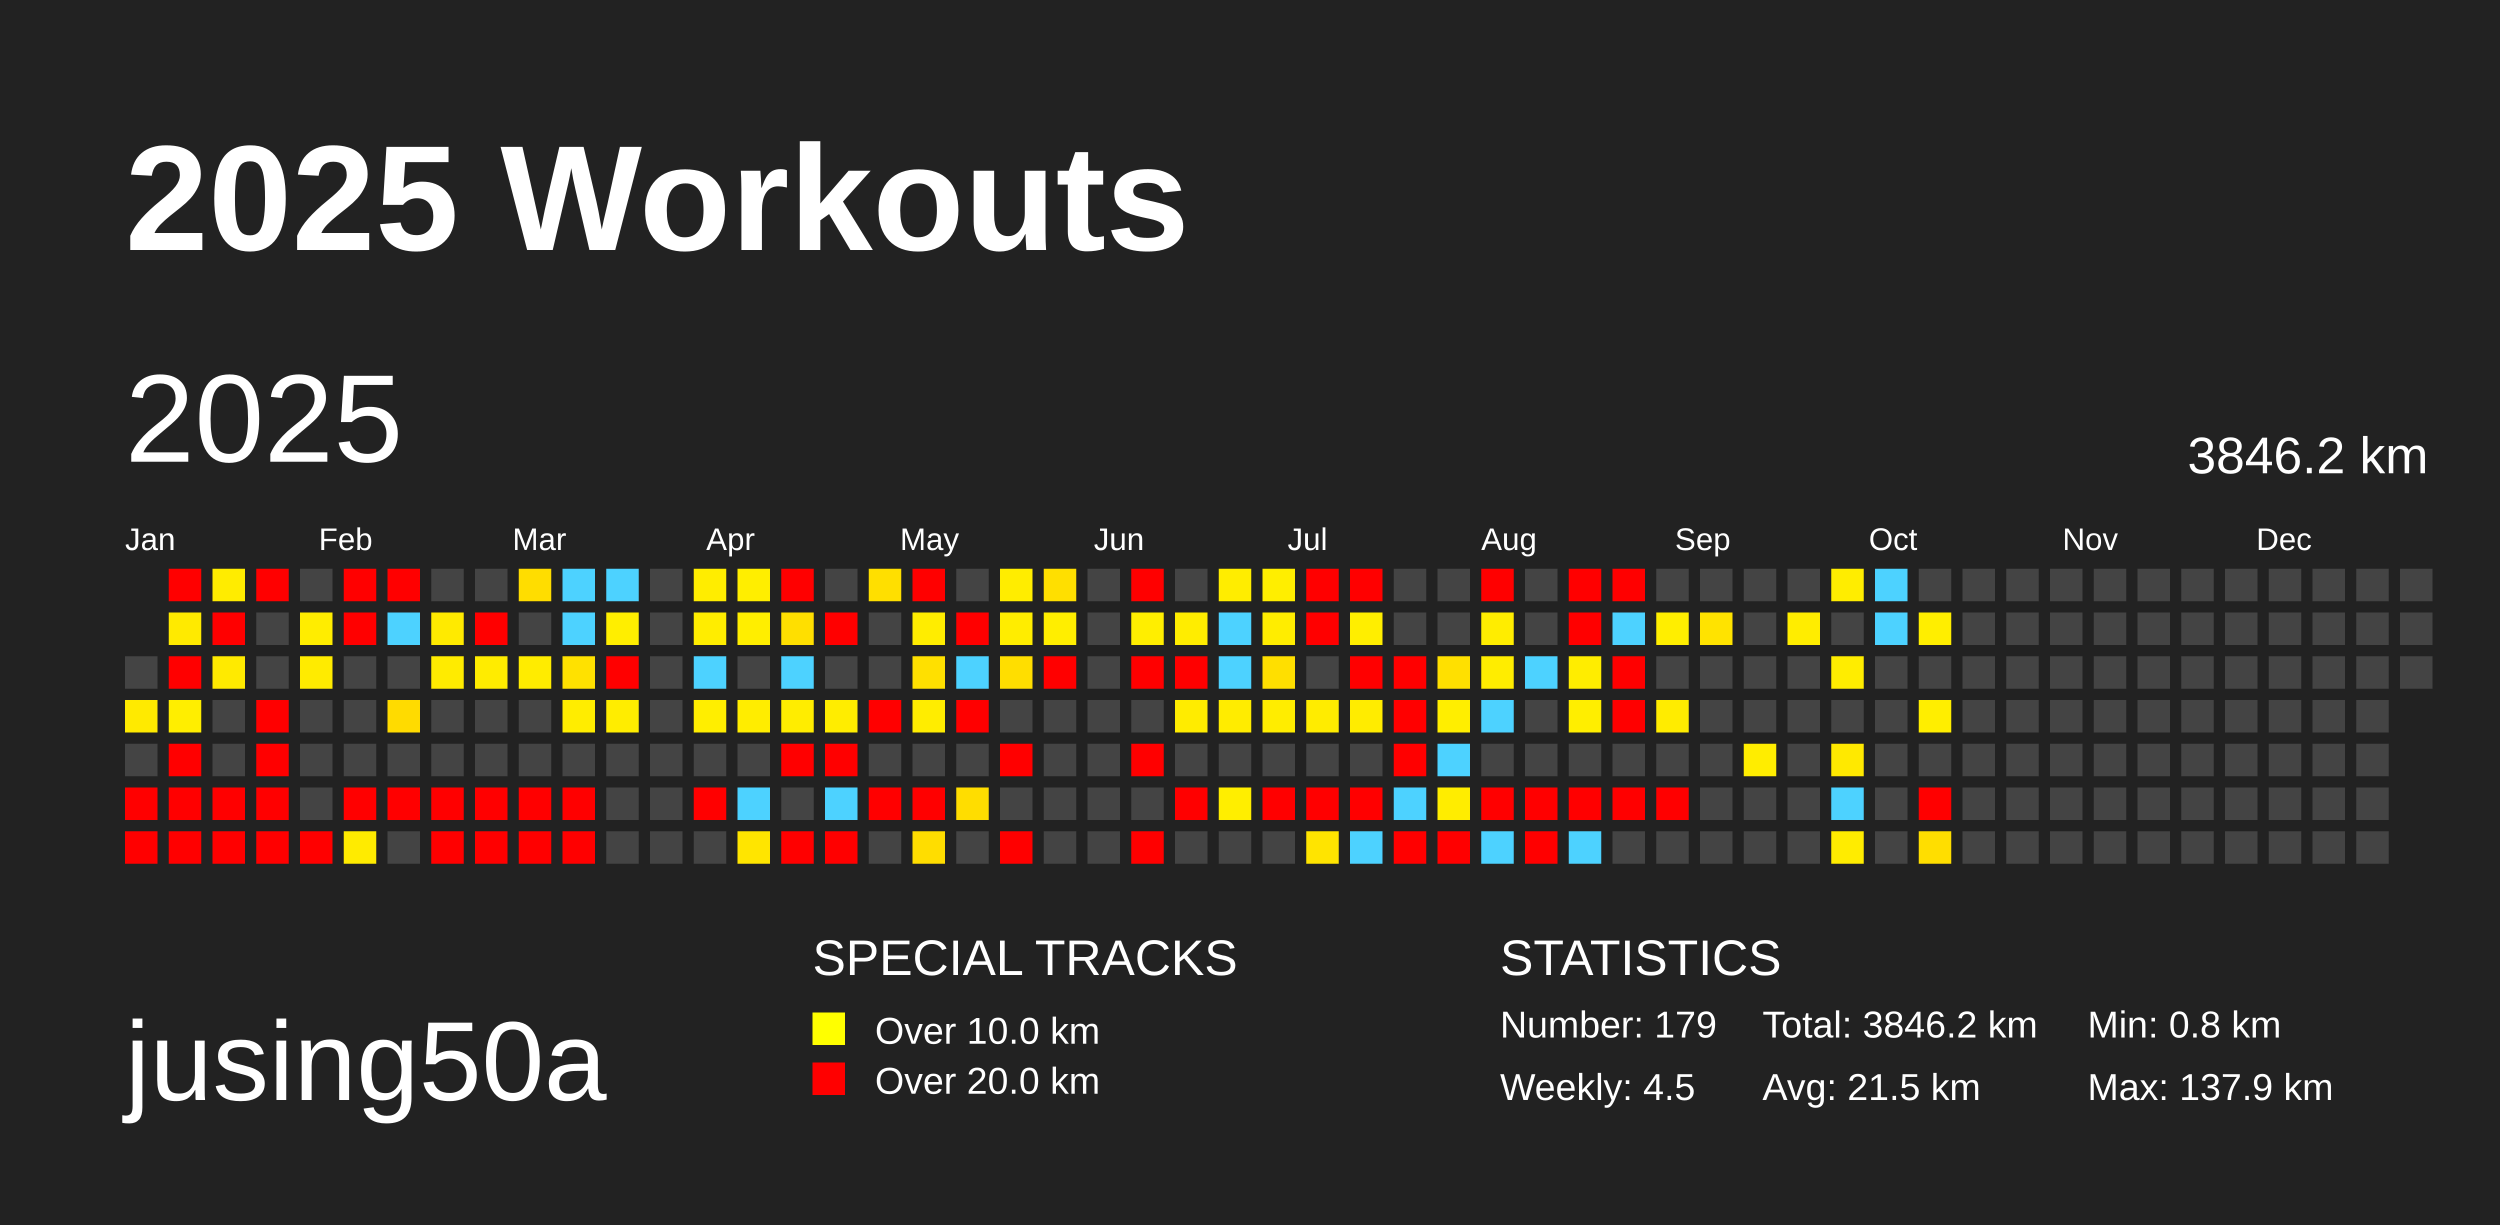
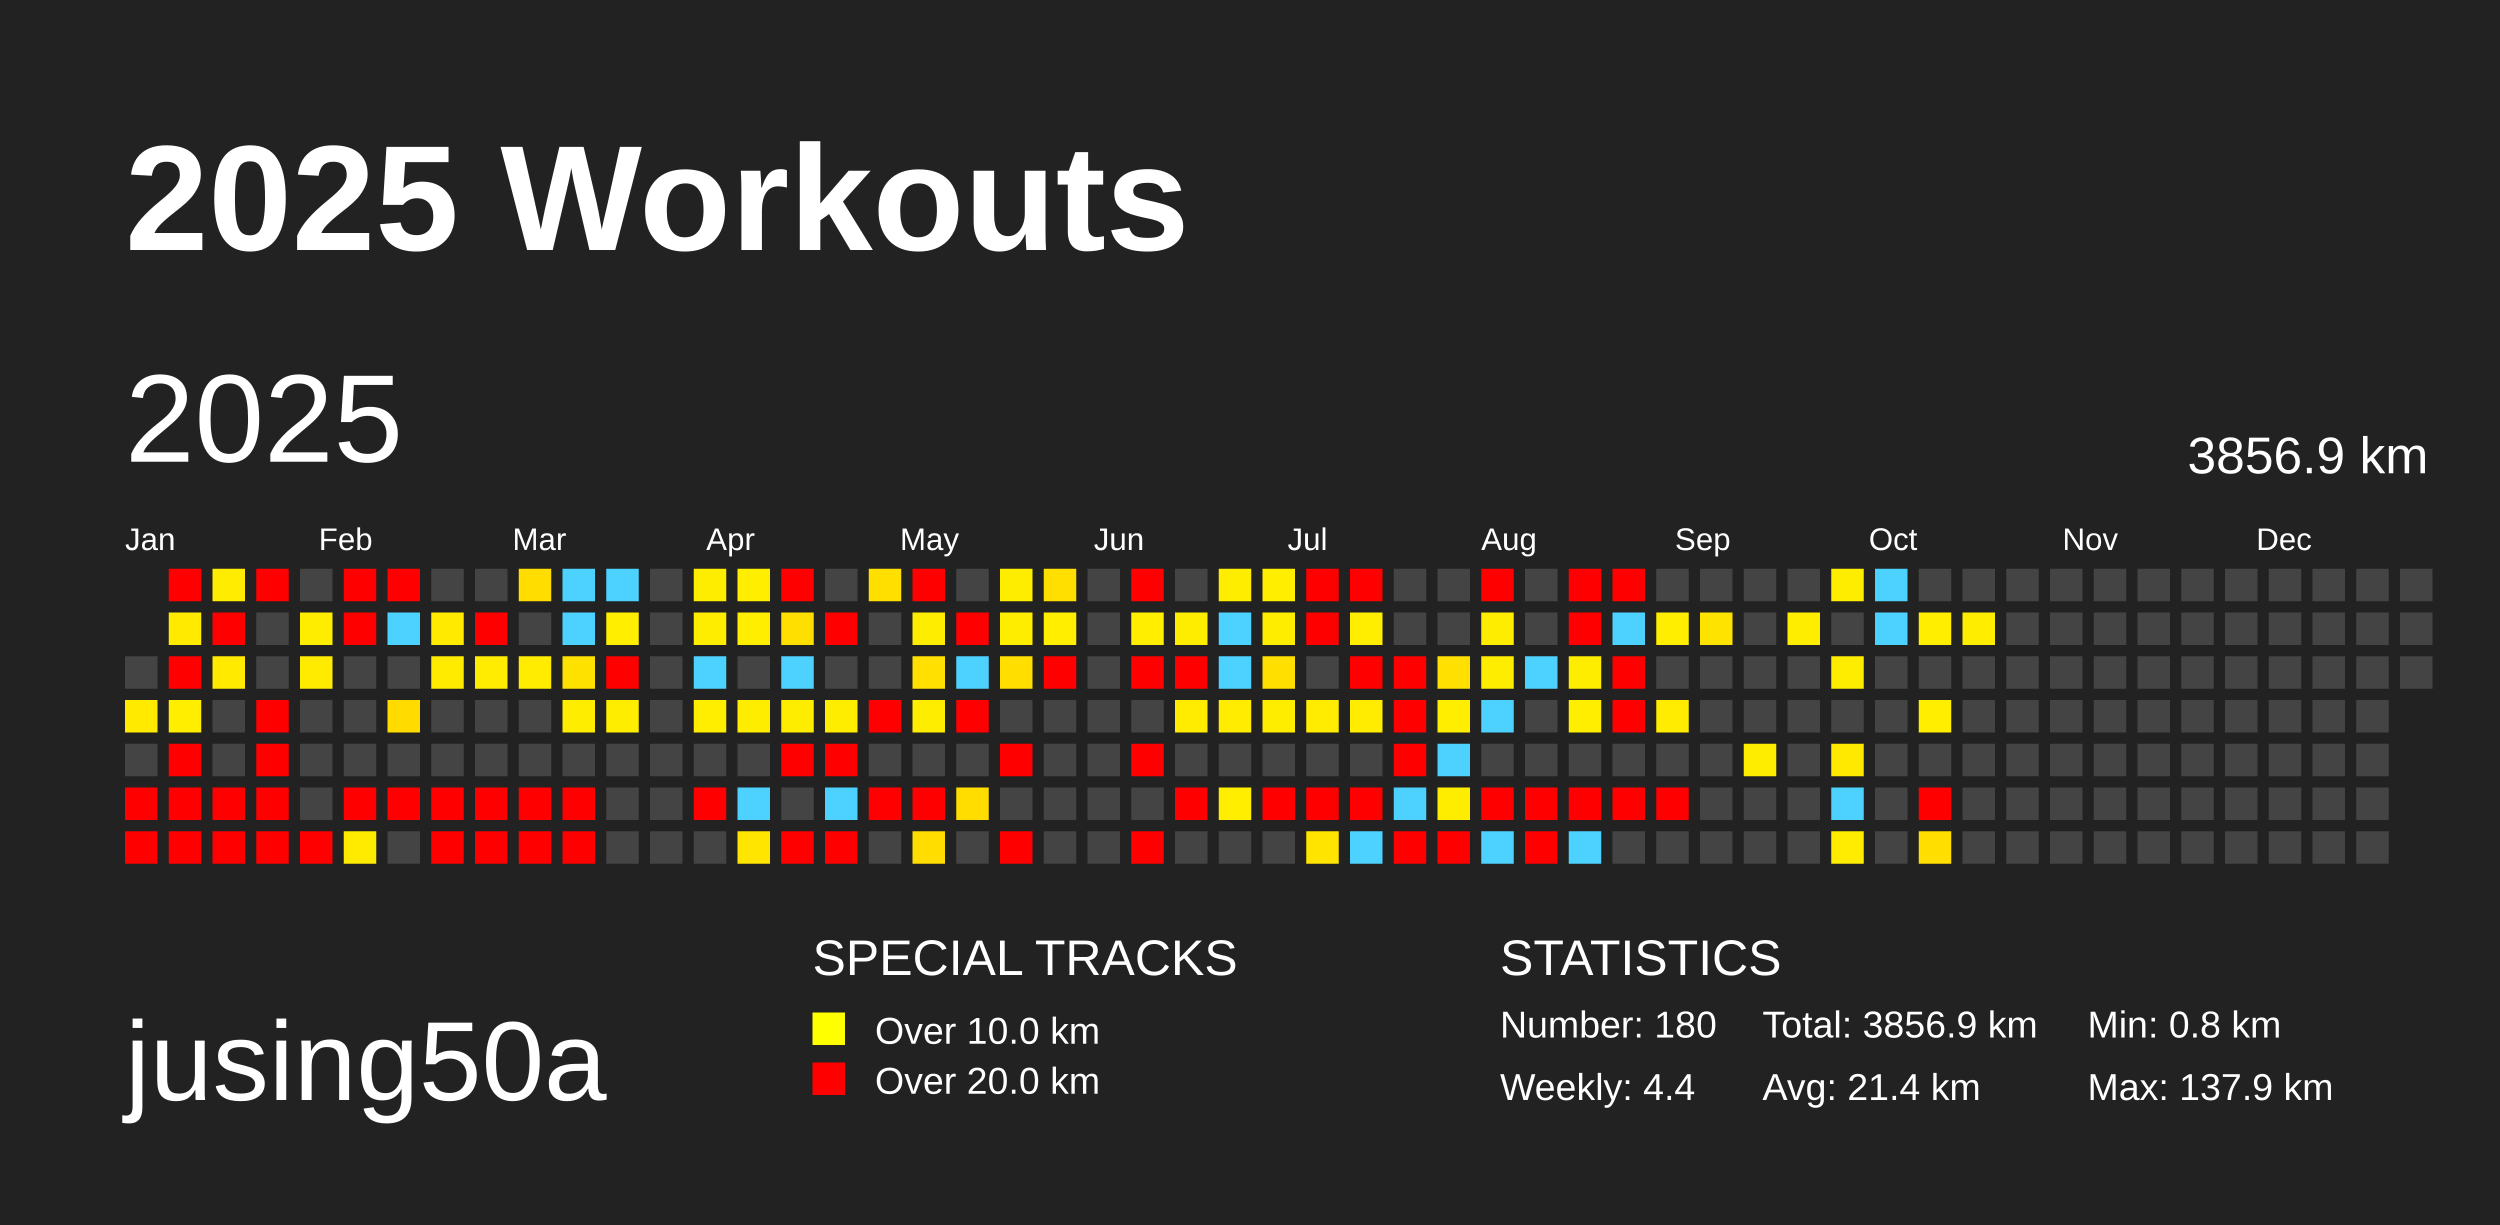
<svg xmlns="http://www.w3.org/2000/svg" baseProfile="full" height="98mm" version="1.1" viewBox="0,0,200,98" width="200mm">
  <defs />
  <rect fill="#222222" height="98" width="200" x="0" y="0" />
  <text fill="#FFFFFF" style="font-size:12px; font-family:Arial; font-weight:bold;" x="10" y="20">2025 Workouts</text>
  <text fill="#FFFFFF" style="font-size:9px; font-family:Arial" x="10" y="88">jusing50a</text>
  <text fill="#FFFFFF" style="font-size:4px; font-family:Arial" x="65" y="78">SPECIAL TRACKS</text>
  <rect fill="yellow" height="2.6" width="2.6" x="65" y="81" />
  <text fill="#FFFFFF" style="font-size:3px; font-family:Arial" x="70" y="83.5">Over 10.0 km</text>
  <rect fill="red" height="2.6" width="2.6" x="65" y="85" />
  <text fill="#FFFFFF" style="font-size:3px; font-family:Arial" x="70" y="87.5">Over 20.0 km</text>
  <text fill="#FFFFFF" style="font-size:4px; font-family:Arial" x="120" y="78">STATISTICS</text>
-   <text fill="#FFFFFF" style="font-size:3px; font-family:Arial" x="120" y="83">Number: 179</text>
-   <text fill="#FFFFFF" style="font-size:3px; font-family:Arial" x="120" y="88">Weekly: 4.5</text>
-   <text fill="#FFFFFF" style="font-size:3px; font-family:Arial" x="141" y="83">Total: 3846.2 km</text>
-   <text fill="#FFFFFF" style="font-size:3px; font-family:Arial" x="141" y="88">Avg: 21.5 km</text>
+   <text fill="#FFFFFF" style="font-size:3px; font-family:Arial" x="120" y="83">Number: 180</text>
+   <text fill="#FFFFFF" style="font-size:3px; font-family:Arial" x="120" y="88">Weekly: 4.4</text>
+   <text fill="#FFFFFF" style="font-size:3px; font-family:Arial" x="141" y="83">Total: 3856.9 km</text>
+   <text fill="#FFFFFF" style="font-size:3px; font-family:Arial" x="141" y="88">Avg: 21.4 km</text>
  <text fill="#FFFFFF" style="font-size:3px; font-family:Arial" x="167" y="83">Min: 0.8 km</text>
  <text fill="#FFFFFF" style="font-size:3px; font-family:Arial" x="167" y="88">Max: 137.9 km</text>
  <text dominant-baseline="hanging" fill="#FFFFFF" style="font-size:10.0px; font-family:Arial;" x="10" y="30">2025</text>
-   <text dominant-baseline="hanging" fill="#FFFFFF" style="font-size:4.125px; font-family:Arial;" x="175" y="35">3846.2 km</text>
+   <text dominant-baseline="hanging" fill="#FFFFFF" style="font-size:4.125px; font-family:Arial;" x="175" y="35">3856.9 km</text>
  <text fill="#FFFFFF" style="font-size:2.5px; font-family:Arial" x="10.0" y="44">Jan</text>
  <text fill="#FFFFFF" style="font-size:2.5px; font-family:Arial" x="25.5" y="44">Feb</text>
  <text fill="#FFFFFF" style="font-size:2.5px; font-family:Arial" x="41.0" y="44">Mar</text>
  <text fill="#FFFFFF" style="font-size:2.5px; font-family:Arial" x="56.5" y="44">Apr</text>
  <text fill="#FFFFFF" style="font-size:2.5px; font-family:Arial" x="72.0" y="44">May</text>
  <text fill="#FFFFFF" style="font-size:2.5px; font-family:Arial" x="87.5" y="44">Jun</text>
  <text fill="#FFFFFF" style="font-size:2.5px; font-family:Arial" x="103.0" y="44">Jul</text>
  <text fill="#FFFFFF" style="font-size:2.5px; font-family:Arial" x="118.5" y="44">Aug</text>
  <text fill="#FFFFFF" style="font-size:2.5px; font-family:Arial" x="134.0" y="44">Sep</text>
  <text fill="#FFFFFF" style="font-size:2.5px; font-family:Arial" x="149.5" y="44">Oct</text>
  <text fill="#FFFFFF" style="font-size:2.5px; font-family:Arial" x="165.0" y="44">Nov</text>
  <text fill="#FFFFFF" style="font-size:2.5px; font-family:Arial" x="180.5" y="44">Dec</text>
  <rect fill="#444444" height="2.6" width="2.6" x="10.0" y="52.5" />
  <rect fill="#ffea00" height="2.6" width="2.6" x="10.0" y="56.0" />
  <rect fill="#444444" height="2.6" width="2.6" x="10.0" y="59.5" />
  <rect fill="red" height="2.6" width="2.6" x="10.0" y="63.0" />
  <rect fill="red" height="2.6" width="2.6" x="10.0" y="66.5" />
  <rect fill="red" height="2.6" width="2.6" x="13.5" y="45.5" />
  <rect fill="#ffea00" height="2.6" width="2.6" x="13.5" y="49.0" />
  <rect fill="red" height="2.6" width="2.6" x="13.5" y="52.5" />
  <rect fill="#ffee00" height="2.6" width="2.6" x="13.5" y="56.0" />
  <rect fill="red" height="2.6" width="2.6" x="13.5" y="59.5" />
  <rect fill="red" height="2.6" width="2.6" x="13.5" y="63.0" />
  <rect fill="red" height="2.6" width="2.6" x="13.5" y="66.5" />
  <rect fill="#ffec00" height="2.6" width="2.6" x="17.0" y="45.5" />
  <rect fill="red" height="2.6" width="2.6" x="17.0" y="49.0" />
  <rect fill="#ffea00" height="2.6" width="2.6" x="17.0" y="52.5" />
  <rect fill="#444444" height="2.6" width="2.6" x="17.0" y="56.0" />
  <rect fill="#444444" height="2.6" width="2.6" x="17.0" y="59.5" />
  <rect fill="red" height="2.6" width="2.6" x="17.0" y="63.0" />
  <rect fill="red" height="2.6" width="2.6" x="17.0" y="66.5" />
  <rect fill="red" height="2.6" width="2.6" x="20.5" y="45.5" />
  <rect fill="#444444" height="2.6" width="2.6" x="20.5" y="49.0" />
  <rect fill="#444444" height="2.6" width="2.6" x="20.5" y="52.5" />
  <rect fill="red" height="2.6" width="2.6" x="20.5" y="56.0" />
  <rect fill="red" height="2.6" width="2.6" x="20.5" y="59.5" />
  <rect fill="red" height="2.6" width="2.6" x="20.5" y="63.0" />
  <rect fill="red" height="2.6" width="2.6" x="20.5" y="66.5" />
  <rect fill="#444444" height="2.6" width="2.6" x="24.0" y="45.5" />
  <rect fill="#ffed00" height="2.6" width="2.6" x="24.0" y="49.0" />
  <rect fill="#ffeb00" height="2.6" width="2.6" x="24.0" y="52.5" />
  <rect fill="#444444" height="2.6" width="2.6" x="24.0" y="56.0" />
  <rect fill="#444444" height="2.6" width="2.6" x="24.0" y="59.5" />
  <rect fill="#444444" height="2.6" width="2.6" x="24.0" y="63.0" />
  <rect fill="red" height="2.6" width="2.6" x="24.0" y="66.5" />
  <rect fill="red" height="2.6" width="2.6" x="27.5" y="45.5" />
  <rect fill="red" height="2.6" width="2.6" x="27.5" y="49.0" />
  <rect fill="#444444" height="2.6" width="2.6" x="27.5" y="52.5" />
  <rect fill="#444444" height="2.6" width="2.6" x="27.5" y="56.0" />
  <rect fill="#444444" height="2.6" width="2.6" x="27.5" y="59.5" />
  <rect fill="red" height="2.6" width="2.6" x="27.5" y="63.0" />
  <rect fill="#ffeb00" height="2.6" width="2.6" x="27.5" y="66.5" />
  <rect fill="red" height="2.6" width="2.6" x="31.0" y="45.5" />
  <rect fill="#4dd2ff" height="2.6" width="2.6" x="31.0" y="49.0" />
  <rect fill="#444444" height="2.6" width="2.6" x="31.0" y="52.5" />
  <rect fill="#ffdb00" height="2.6" width="2.6" x="31.0" y="56.0" />
  <rect fill="#444444" height="2.6" width="2.6" x="31.0" y="59.5" />
  <rect fill="red" height="2.6" width="2.6" x="31.0" y="63.0" />
  <rect fill="#444444" height="2.6" width="2.6" x="31.0" y="66.5" />
  <rect fill="#444444" height="2.6" width="2.6" x="34.5" y="45.5" />
  <rect fill="#ffea00" height="2.6" width="2.6" x="34.5" y="49.0" />
  <rect fill="#ffeb00" height="2.6" width="2.6" x="34.5" y="52.5" />
  <rect fill="#444444" height="2.6" width="2.6" x="34.5" y="56.0" />
  <rect fill="#444444" height="2.6" width="2.6" x="34.5" y="59.5" />
  <rect fill="red" height="2.6" width="2.6" x="34.5" y="63.0" />
  <rect fill="red" height="2.6" width="2.6" x="34.5" y="66.5" />
  <rect fill="#444444" height="2.6" width="2.6" x="38.0" y="45.5" />
  <rect fill="red" height="2.6" width="2.6" x="38.0" y="49.0" />
  <rect fill="#ffec00" height="2.6" width="2.6" x="38.0" y="52.5" />
  <rect fill="#444444" height="2.6" width="2.6" x="38.0" y="56.0" />
  <rect fill="#444444" height="2.6" width="2.6" x="38.0" y="59.5" />
  <rect fill="red" height="2.6" width="2.6" x="38.0" y="63.0" />
  <rect fill="red" height="2.6" width="2.6" x="38.0" y="66.5" />
  <rect fill="#ffdd00" height="2.6" width="2.6" x="41.5" y="45.5" />
  <rect fill="#444444" height="2.6" width="2.6" x="41.5" y="49.0" />
  <rect fill="#ffec00" height="2.6" width="2.6" x="41.5" y="52.5" />
  <rect fill="#444444" height="2.6" width="2.6" x="41.5" y="56.0" />
  <rect fill="#444444" height="2.6" width="2.6" x="41.5" y="59.5" />
  <rect fill="red" height="2.6" width="2.6" x="41.5" y="63.0" />
  <rect fill="red" height="2.6" width="2.6" x="41.5" y="66.5" />
  <rect fill="#4dd2ff" height="2.6" width="2.6" x="45.0" y="45.5" />
  <rect fill="#4dd2ff" height="2.6" width="2.6" x="45.0" y="49.0" />
  <rect fill="#ffe100" height="2.6" width="2.6" x="45.0" y="52.5" />
  <rect fill="#ffed00" height="2.6" width="2.6" x="45.0" y="56.0" />
  <rect fill="#444444" height="2.6" width="2.6" x="45.0" y="59.5" />
  <rect fill="red" height="2.6" width="2.6" x="45.0" y="63.0" />
  <rect fill="red" height="2.6" width="2.6" x="45.0" y="66.5" />
  <rect fill="#4dd2ff" height="2.6" width="2.6" x="48.5" y="45.5" />
  <rect fill="#ffee00" height="2.6" width="2.6" x="48.5" y="49.0" />
  <rect fill="red" height="2.6" width="2.6" x="48.5" y="52.5" />
  <rect fill="#ffed00" height="2.6" width="2.6" x="48.5" y="56.0" />
  <rect fill="#444444" height="2.6" width="2.6" x="48.5" y="59.5" />
  <rect fill="#444444" height="2.6" width="2.6" x="48.5" y="63.0" />
  <rect fill="#444444" height="2.6" width="2.6" x="48.5" y="66.5" />
  <rect fill="#444444" height="2.6" width="2.6" x="52.0" y="45.5" />
  <rect fill="#444444" height="2.6" width="2.6" x="52.0" y="49.0" />
  <rect fill="#444444" height="2.6" width="2.6" x="52.0" y="52.5" />
  <rect fill="#444444" height="2.6" width="2.6" x="52.0" y="56.0" />
  <rect fill="#444444" height="2.6" width="2.6" x="52.0" y="59.5" />
  <rect fill="#444444" height="2.6" width="2.6" x="52.0" y="63.0" />
  <rect fill="#444444" height="2.6" width="2.6" x="52.0" y="66.5" />
  <rect fill="#ffed00" height="2.6" width="2.6" x="55.5" y="45.5" />
  <rect fill="#ffed00" height="2.6" width="2.6" x="55.5" y="49.0" />
  <rect fill="#4dd2ff" height="2.6" width="2.6" x="55.5" y="52.5" />
  <rect fill="#ffee00" height="2.6" width="2.6" x="55.5" y="56.0" />
  <rect fill="#444444" height="2.6" width="2.6" x="55.5" y="59.5" />
  <rect fill="red" height="2.6" width="2.6" x="55.5" y="63.0" />
  <rect fill="#444444" height="2.6" width="2.6" x="55.5" y="66.5" />
  <rect fill="#ffee00" height="2.6" width="2.6" x="59.0" y="45.5" />
  <rect fill="#ffee00" height="2.6" width="2.6" x="59.0" y="49.0" />
  <rect fill="#444444" height="2.6" width="2.6" x="59.0" y="52.5" />
  <rect fill="#ffed00" height="2.6" width="2.6" x="59.0" y="56.0" />
  <rect fill="#444444" height="2.6" width="2.6" x="59.0" y="59.5" />
  <rect fill="#4dd2ff" height="2.6" width="2.6" x="59.0" y="63.0" />
  <rect fill="#ffe500" height="2.6" width="2.6" x="59.0" y="66.5" />
  <rect fill="red" height="2.6" width="2.6" x="62.5" y="45.5" />
  <rect fill="#ffdf00" height="2.6" width="2.6" x="62.5" y="49.0" />
  <rect fill="#4dd2ff" height="2.6" width="2.6" x="62.5" y="52.5" />
  <rect fill="#ffed00" height="2.6" width="2.6" x="62.5" y="56.0" />
  <rect fill="red" height="2.6" width="2.6" x="62.5" y="59.5" />
  <rect fill="#444444" height="2.6" width="2.6" x="62.5" y="63.0" />
  <rect fill="red" height="2.6" width="2.6" x="62.5" y="66.5" />
  <rect fill="#444444" height="2.6" width="2.6" x="66.0" y="45.5" />
  <rect fill="red" height="2.6" width="2.6" x="66.0" y="49.0" />
  <rect fill="#444444" height="2.6" width="2.6" x="66.0" y="52.5" />
  <rect fill="#ffed00" height="2.6" width="2.6" x="66.0" y="56.0" />
  <rect fill="red" height="2.6" width="2.6" x="66.0" y="59.5" />
  <rect fill="#4dd2ff" height="2.6" width="2.6" x="66.0" y="63.0" />
  <rect fill="red" height="2.6" width="2.6" x="66.0" y="66.5" />
  <rect fill="#ffdf00" height="2.6" width="2.6" x="69.5" y="45.5" />
  <rect fill="#444444" height="2.6" width="2.6" x="69.5" y="49.0" />
  <rect fill="#444444" height="2.6" width="2.6" x="69.5" y="52.5" />
  <rect fill="red" height="2.6" width="2.6" x="69.5" y="56.0" />
  <rect fill="#444444" height="2.6" width="2.6" x="69.5" y="59.5" />
  <rect fill="red" height="2.6" width="2.6" x="69.5" y="63.0" />
  <rect fill="#444444" height="2.6" width="2.6" x="69.5" y="66.5" />
  <rect fill="red" height="2.6" width="2.6" x="73.0" y="45.5" />
  <rect fill="#ffed00" height="2.6" width="2.6" x="73.0" y="49.0" />
  <rect fill="#ffe000" height="2.6" width="2.6" x="73.0" y="52.5" />
  <rect fill="#ffed00" height="2.6" width="2.6" x="73.0" y="56.0" />
  <rect fill="#444444" height="2.6" width="2.6" x="73.0" y="59.5" />
  <rect fill="red" height="2.6" width="2.6" x="73.0" y="63.0" />
  <rect fill="#ffdd00" height="2.6" width="2.6" x="73.0" y="66.5" />
  <rect fill="#444444" height="2.6" width="2.6" x="76.5" y="45.5" />
  <rect fill="red" height="2.6" width="2.6" x="76.5" y="49.0" />
  <rect fill="#4dd2ff" height="2.6" width="2.6" x="76.5" y="52.5" />
  <rect fill="red" height="2.6" width="2.6" x="76.5" y="56.0" />
  <rect fill="#444444" height="2.6" width="2.6" x="76.5" y="59.5" />
  <rect fill="#ffdd00" height="2.6" width="2.6" x="76.5" y="63.0" />
  <rect fill="#444444" height="2.6" width="2.6" x="76.5" y="66.5" />
  <rect fill="#ffed00" height="2.6" width="2.6" x="80.0" y="45.5" />
  <rect fill="#ffed00" height="2.6" width="2.6" x="80.0" y="49.0" />
  <rect fill="#ffde00" height="2.6" width="2.6" x="80.0" y="52.5" />
  <rect fill="#444444" height="2.6" width="2.6" x="80.0" y="56.0" />
  <rect fill="red" height="2.6" width="2.6" x="80.0" y="59.5" />
  <rect fill="#444444" height="2.6" width="2.6" x="80.0" y="63.0" />
  <rect fill="red" height="2.6" width="2.6" x="80.0" y="66.5" />
  <rect fill="#ffdf00" height="2.6" width="2.6" x="83.5" y="45.5" />
  <rect fill="#ffee00" height="2.6" width="2.6" x="83.5" y="49.0" />
  <rect fill="red" height="2.6" width="2.6" x="83.5" y="52.5" />
  <rect fill="#444444" height="2.6" width="2.6" x="83.5" y="56.0" />
  <rect fill="#444444" height="2.6" width="2.6" x="83.5" y="59.5" />
  <rect fill="#444444" height="2.6" width="2.6" x="83.5" y="63.0" />
  <rect fill="#444444" height="2.6" width="2.6" x="83.5" y="66.5" />
  <rect fill="#444444" height="2.6" width="2.6" x="87.0" y="45.5" />
  <rect fill="#444444" height="2.6" width="2.6" x="87.0" y="49.0" />
  <rect fill="#444444" height="2.6" width="2.6" x="87.0" y="52.5" />
  <rect fill="#444444" height="2.6" width="2.6" x="87.0" y="56.0" />
  <rect fill="#444444" height="2.6" width="2.6" x="87.0" y="59.5" />
  <rect fill="#444444" height="2.6" width="2.6" x="87.0" y="63.0" />
  <rect fill="#444444" height="2.6" width="2.6" x="87.0" y="66.5" />
  <rect fill="red" height="2.6" width="2.6" x="90.5" y="45.5" />
  <rect fill="#ffee00" height="2.6" width="2.6" x="90.5" y="49.0" />
  <rect fill="red" height="2.6" width="2.6" x="90.5" y="52.5" />
  <rect fill="#444444" height="2.6" width="2.6" x="90.5" y="56.0" />
  <rect fill="red" height="2.6" width="2.6" x="90.5" y="59.5" />
  <rect fill="#444444" height="2.6" width="2.6" x="90.5" y="63.0" />
  <rect fill="red" height="2.6" width="2.6" x="90.5" y="66.5" />
  <rect fill="#444444" height="2.6" width="2.6" x="94.0" y="45.5" />
  <rect fill="#ffed00" height="2.6" width="2.6" x="94.0" y="49.0" />
  <rect fill="red" height="2.6" width="2.6" x="94.0" y="52.5" />
  <rect fill="#ffec00" height="2.6" width="2.6" x="94.0" y="56.0" />
  <rect fill="#444444" height="2.6" width="2.6" x="94.0" y="59.5" />
  <rect fill="red" height="2.6" width="2.6" x="94.0" y="63.0" />
  <rect fill="#444444" height="2.6" width="2.6" x="94.0" y="66.5" />
  <rect fill="#ffed00" height="2.6" width="2.6" x="97.5" y="45.5" />
  <rect fill="#4dd2ff" height="2.6" width="2.6" x="97.5" y="49.0" />
  <rect fill="#4dd2ff" height="2.6" width="2.6" x="97.5" y="52.5" />
  <rect fill="#ffec00" height="2.6" width="2.6" x="97.5" y="56.0" />
  <rect fill="#444444" height="2.6" width="2.6" x="97.5" y="59.5" />
  <rect fill="#ffee00" height="2.6" width="2.6" x="97.5" y="63.0" />
  <rect fill="#444444" height="2.6" width="2.6" x="97.5" y="66.5" />
  <rect fill="#ffee00" height="2.6" width="2.6" x="101.0" y="45.5" />
  <rect fill="#ffed00" height="2.6" width="2.6" x="101.0" y="49.0" />
  <rect fill="#ffdf00" height="2.6" width="2.6" x="101.0" y="52.5" />
  <rect fill="#ffed00" height="2.6" width="2.6" x="101.0" y="56.0" />
  <rect fill="#444444" height="2.6" width="2.6" x="101.0" y="59.5" />
  <rect fill="red" height="2.6" width="2.6" x="101.0" y="63.0" />
  <rect fill="#444444" height="2.6" width="2.6" x="101.0" y="66.5" />
  <rect fill="red" height="2.6" width="2.6" x="104.5" y="45.5" />
  <rect fill="red" height="2.6" width="2.6" x="104.5" y="49.0" />
  <rect fill="#444444" height="2.6" width="2.6" x="104.5" y="52.5" />
  <rect fill="#ffec00" height="2.6" width="2.6" x="104.5" y="56.0" />
  <rect fill="#444444" height="2.6" width="2.6" x="104.5" y="59.5" />
  <rect fill="red" height="2.6" width="2.6" x="104.5" y="63.0" />
  <rect fill="#ffe400" height="2.6" width="2.6" x="104.5" y="66.5" />
  <rect fill="red" height="2.6" width="2.6" x="108.0" y="45.5" />
  <rect fill="#ffee00" height="2.6" width="2.6" x="108.0" y="49.0" />
  <rect fill="red" height="2.6" width="2.6" x="108.0" y="52.5" />
  <rect fill="#ffec00" height="2.6" width="2.6" x="108.0" y="56.0" />
  <rect fill="#444444" height="2.6" width="2.6" x="108.0" y="59.5" />
  <rect fill="red" height="2.6" width="2.6" x="108.0" y="63.0" />
  <rect fill="#4dd2ff" height="2.6" width="2.6" x="108.0" y="66.5" />
  <rect fill="#444444" height="2.6" width="2.6" x="111.5" y="45.5" />
  <rect fill="#444444" height="2.6" width="2.6" x="111.5" y="49.0" />
  <rect fill="red" height="2.6" width="2.6" x="111.5" y="52.5" />
  <rect fill="red" height="2.6" width="2.6" x="111.5" y="56.0" />
  <rect fill="red" height="2.6" width="2.6" x="111.5" y="59.5" />
  <rect fill="#4dd2ff" height="2.6" width="2.6" x="111.5" y="63.0" />
  <rect fill="red" height="2.6" width="2.6" x="111.5" y="66.5" />
  <rect fill="#444444" height="2.6" width="2.6" x="115.0" y="45.5" />
  <rect fill="#444444" height="2.6" width="2.6" x="115.0" y="49.0" />
  <rect fill="#ffe000" height="2.6" width="2.6" x="115.0" y="52.5" />
  <rect fill="#ffee00" height="2.6" width="2.6" x="115.0" y="56.0" />
  <rect fill="#4dd2ff" height="2.6" width="2.6" x="115.0" y="59.5" />
  <rect fill="#ffed00" height="2.6" width="2.6" x="115.0" y="63.0" />
  <rect fill="red" height="2.6" width="2.6" x="115.0" y="66.5" />
  <rect fill="red" height="2.6" width="2.6" x="118.5" y="45.5" />
  <rect fill="#ffed00" height="2.6" width="2.6" x="118.5" y="49.0" />
  <rect fill="#ffed00" height="2.6" width="2.6" x="118.5" y="52.5" />
  <rect fill="#4dd2ff" height="2.6" width="2.6" x="118.5" y="56.0" />
  <rect fill="#444444" height="2.6" width="2.6" x="118.5" y="59.5" />
  <rect fill="red" height="2.6" width="2.6" x="118.5" y="63.0" />
  <rect fill="#4dd2ff" height="2.6" width="2.6" x="118.5" y="66.5" />
  <rect fill="#444444" height="2.6" width="2.6" x="122.0" y="45.5" />
  <rect fill="#444444" height="2.6" width="2.6" x="122.0" y="49.0" />
  <rect fill="#4dd2ff" height="2.6" width="2.6" x="122.0" y="52.5" />
  <rect fill="#444444" height="2.6" width="2.6" x="122.0" y="56.0" />
  <rect fill="#444444" height="2.6" width="2.6" x="122.0" y="59.5" />
  <rect fill="red" height="2.6" width="2.6" x="122.0" y="63.0" />
  <rect fill="red" height="2.6" width="2.6" x="122.0" y="66.5" />
  <rect fill="red" height="2.6" width="2.6" x="125.5" y="45.5" />
  <rect fill="red" height="2.6" width="2.6" x="125.5" y="49.0" />
  <rect fill="#ffed00" height="2.6" width="2.6" x="125.5" y="52.5" />
  <rect fill="#ffee00" height="2.6" width="2.6" x="125.5" y="56.0" />
  <rect fill="#444444" height="2.6" width="2.6" x="125.5" y="59.5" />
  <rect fill="red" height="2.6" width="2.6" x="125.5" y="63.0" />
  <rect fill="#4dd2ff" height="2.6" width="2.6" x="125.5" y="66.5" />
  <rect fill="red" height="2.6" width="2.6" x="129.0" y="45.5" />
  <rect fill="#4dd2ff" height="2.6" width="2.6" x="129.0" y="49.0" />
  <rect fill="red" height="2.6" width="2.6" x="129.0" y="52.5" />
  <rect fill="red" height="2.6" width="2.6" x="129.0" y="56.0" />
  <rect fill="#444444" height="2.6" width="2.6" x="129.0" y="59.5" />
  <rect fill="red" height="2.6" width="2.6" x="129.0" y="63.0" />
  <rect fill="#444444" height="2.6" width="2.6" x="129.0" y="66.5" />
  <rect fill="#444444" height="2.6" width="2.6" x="132.5" y="45.5" />
  <rect fill="#ffee00" height="2.6" width="2.6" x="132.5" y="49.0" />
  <rect fill="#444444" height="2.6" width="2.6" x="132.5" y="52.5" />
  <rect fill="#ffec00" height="2.6" width="2.6" x="132.5" y="56.0" />
  <rect fill="#444444" height="2.6" width="2.6" x="132.5" y="59.5" />
  <rect fill="red" height="2.6" width="2.6" x="132.5" y="63.0" />
  <rect fill="#444444" height="2.6" width="2.6" x="132.5" y="66.5" />
  <rect fill="#444444" height="2.6" width="2.6" x="136.0" y="45.5" />
  <rect fill="#ffe300" height="2.6" width="2.6" x="136.0" y="49.0" />
  <rect fill="#444444" height="2.6" width="2.6" x="136.0" y="52.5" />
  <rect fill="#444444" height="2.6" width="2.6" x="136.0" y="56.0" />
  <rect fill="#444444" height="2.6" width="2.6" x="136.0" y="59.5" />
  <rect fill="#444444" height="2.6" width="2.6" x="136.0" y="63.0" />
  <rect fill="#444444" height="2.6" width="2.6" x="136.0" y="66.5" />
  <rect fill="#444444" height="2.6" width="2.6" x="139.5" y="45.5" />
  <rect fill="#444444" height="2.6" width="2.6" x="139.5" y="49.0" />
  <rect fill="#444444" height="2.6" width="2.6" x="139.5" y="52.5" />
  <rect fill="#444444" height="2.6" width="2.6" x="139.5" y="56.0" />
  <rect fill="#ffed00" height="2.6" width="2.6" x="139.5" y="59.5" />
  <rect fill="#444444" height="2.6" width="2.6" x="139.5" y="63.0" />
  <rect fill="#444444" height="2.6" width="2.6" x="139.5" y="66.5" />
  <rect fill="#444444" height="2.6" width="2.6" x="143.0" y="45.5" />
  <rect fill="#ffed00" height="2.6" width="2.6" x="143.0" y="49.0" />
  <rect fill="#444444" height="2.6" width="2.6" x="143.0" y="52.5" />
  <rect fill="#444444" height="2.6" width="2.6" x="143.0" y="56.0" />
  <rect fill="#444444" height="2.6" width="2.6" x="143.0" y="59.5" />
  <rect fill="#444444" height="2.6" width="2.6" x="143.0" y="63.0" />
  <rect fill="#444444" height="2.6" width="2.6" x="143.0" y="66.5" />
  <rect fill="#ffed00" height="2.6" width="2.6" x="146.5" y="45.5" />
  <rect fill="#444444" height="2.6" width="2.6" x="146.5" y="49.0" />
  <rect fill="#ffed00" height="2.6" width="2.6" x="146.5" y="52.5" />
  <rect fill="#444444" height="2.6" width="2.6" x="146.5" y="56.0" />
  <rect fill="#ffe900" height="2.6" width="2.6" x="146.5" y="59.5" />
  <rect fill="#4dd2ff" height="2.6" width="2.6" x="146.5" y="63.0" />
  <rect fill="#ffec00" height="2.6" width="2.6" x="146.5" y="66.5" />
  <rect fill="#4dd2ff" height="2.6" width="2.6" x="150.0" y="45.5" />
  <rect fill="#4dd2ff" height="2.6" width="2.6" x="150.0" y="49.0" />
  <rect fill="#444444" height="2.6" width="2.6" x="150.0" y="52.5" />
  <rect fill="#444444" height="2.6" width="2.6" x="150.0" y="56.0" />
  <rect fill="#444444" height="2.6" width="2.6" x="150.0" y="59.5" />
  <rect fill="#444444" height="2.6" width="2.6" x="150.0" y="63.0" />
  <rect fill="#444444" height="2.6" width="2.6" x="150.0" y="66.5" />
  <rect fill="#444444" height="2.6" width="2.6" x="153.5" y="45.5" />
  <rect fill="#ffee00" height="2.6" width="2.6" x="153.5" y="49.0" />
  <rect fill="#444444" height="2.6" width="2.6" x="153.5" y="52.5" />
  <rect fill="#ffee00" height="2.6" width="2.6" x="153.5" y="56.0" />
  <rect fill="#444444" height="2.6" width="2.6" x="153.5" y="59.5" />
  <rect fill="red" height="2.6" width="2.6" x="153.5" y="63.0" />
  <rect fill="#ffde00" height="2.6" width="2.6" x="153.5" y="66.5" />
  <rect fill="#444444" height="2.6" width="2.6" x="157.0" y="45.5" />
-   <rect fill="#444444" height="2.6" width="2.6" x="157.0" y="49.0" />
+   <rect fill="#ffed00" height="2.6" width="2.6" x="157.0" y="49.0" />
  <rect fill="#444444" height="2.6" width="2.6" x="157.0" y="52.5" />
  <rect fill="#444444" height="2.6" width="2.6" x="157.0" y="56.0" />
  <rect fill="#444444" height="2.6" width="2.6" x="157.0" y="59.5" />
  <rect fill="#444444" height="2.6" width="2.6" x="157.0" y="63.0" />
  <rect fill="#444444" height="2.6" width="2.6" x="157.0" y="66.5" />
  <rect fill="#444444" height="2.6" width="2.6" x="160.5" y="45.5" />
  <rect fill="#444444" height="2.6" width="2.6" x="160.5" y="49.0" />
  <rect fill="#444444" height="2.6" width="2.6" x="160.5" y="52.5" />
  <rect fill="#444444" height="2.6" width="2.6" x="160.5" y="56.0" />
  <rect fill="#444444" height="2.6" width="2.6" x="160.5" y="59.5" />
  <rect fill="#444444" height="2.6" width="2.6" x="160.5" y="63.0" />
  <rect fill="#444444" height="2.6" width="2.6" x="160.5" y="66.5" />
  <rect fill="#444444" height="2.6" width="2.6" x="164.0" y="45.5" />
  <rect fill="#444444" height="2.6" width="2.6" x="164.0" y="49.0" />
  <rect fill="#444444" height="2.6" width="2.6" x="164.0" y="52.5" />
  <rect fill="#444444" height="2.6" width="2.6" x="164.0" y="56.0" />
  <rect fill="#444444" height="2.6" width="2.6" x="164.0" y="59.5" />
  <rect fill="#444444" height="2.6" width="2.6" x="164.0" y="63.0" />
  <rect fill="#444444" height="2.6" width="2.6" x="164.0" y="66.5" />
  <rect fill="#444444" height="2.6" width="2.6" x="167.5" y="45.5" />
  <rect fill="#444444" height="2.6" width="2.6" x="167.5" y="49.0" />
  <rect fill="#444444" height="2.6" width="2.6" x="167.5" y="52.5" />
  <rect fill="#444444" height="2.6" width="2.6" x="167.5" y="56.0" />
  <rect fill="#444444" height="2.6" width="2.6" x="167.5" y="59.5" />
  <rect fill="#444444" height="2.6" width="2.6" x="167.5" y="63.0" />
  <rect fill="#444444" height="2.6" width="2.6" x="167.5" y="66.5" />
  <rect fill="#444444" height="2.6" width="2.6" x="171.0" y="45.5" />
  <rect fill="#444444" height="2.6" width="2.6" x="171.0" y="49.0" />
  <rect fill="#444444" height="2.6" width="2.6" x="171.0" y="52.5" />
  <rect fill="#444444" height="2.6" width="2.6" x="171.0" y="56.0" />
  <rect fill="#444444" height="2.6" width="2.6" x="171.0" y="59.5" />
  <rect fill="#444444" height="2.6" width="2.6" x="171.0" y="63.0" />
  <rect fill="#444444" height="2.6" width="2.6" x="171.0" y="66.5" />
  <rect fill="#444444" height="2.6" width="2.6" x="174.5" y="45.5" />
  <rect fill="#444444" height="2.6" width="2.6" x="174.5" y="49.0" />
  <rect fill="#444444" height="2.6" width="2.6" x="174.5" y="52.5" />
  <rect fill="#444444" height="2.6" width="2.6" x="174.5" y="56.0" />
  <rect fill="#444444" height="2.6" width="2.6" x="174.5" y="59.5" />
  <rect fill="#444444" height="2.6" width="2.6" x="174.5" y="63.0" />
  <rect fill="#444444" height="2.6" width="2.6" x="174.5" y="66.5" />
  <rect fill="#444444" height="2.6" width="2.6" x="178.0" y="45.5" />
  <rect fill="#444444" height="2.6" width="2.6" x="178.0" y="49.0" />
  <rect fill="#444444" height="2.6" width="2.6" x="178.0" y="52.5" />
  <rect fill="#444444" height="2.6" width="2.6" x="178.0" y="56.0" />
  <rect fill="#444444" height="2.6" width="2.6" x="178.0" y="59.5" />
  <rect fill="#444444" height="2.6" width="2.6" x="178.0" y="63.0" />
  <rect fill="#444444" height="2.6" width="2.6" x="178.0" y="66.5" />
  <rect fill="#444444" height="2.6" width="2.6" x="181.5" y="45.5" />
  <rect fill="#444444" height="2.6" width="2.6" x="181.5" y="49.0" />
  <rect fill="#444444" height="2.6" width="2.6" x="181.5" y="52.5" />
  <rect fill="#444444" height="2.6" width="2.6" x="181.5" y="56.0" />
  <rect fill="#444444" height="2.6" width="2.6" x="181.5" y="59.5" />
  <rect fill="#444444" height="2.6" width="2.6" x="181.5" y="63.0" />
  <rect fill="#444444" height="2.6" width="2.6" x="181.5" y="66.5" />
  <rect fill="#444444" height="2.6" width="2.6" x="185.0" y="45.5" />
  <rect fill="#444444" height="2.6" width="2.6" x="185.0" y="49.0" />
  <rect fill="#444444" height="2.6" width="2.6" x="185.0" y="52.5" />
  <rect fill="#444444" height="2.6" width="2.6" x="185.0" y="56.0" />
  <rect fill="#444444" height="2.6" width="2.6" x="185.0" y="59.5" />
  <rect fill="#444444" height="2.6" width="2.6" x="185.0" y="63.0" />
  <rect fill="#444444" height="2.6" width="2.6" x="185.0" y="66.5" />
  <rect fill="#444444" height="2.6" width="2.6" x="188.5" y="45.5" />
  <rect fill="#444444" height="2.6" width="2.6" x="188.5" y="49.0" />
  <rect fill="#444444" height="2.6" width="2.6" x="188.5" y="52.5" />
  <rect fill="#444444" height="2.6" width="2.6" x="188.5" y="56.0" />
  <rect fill="#444444" height="2.6" width="2.6" x="188.5" y="59.5" />
  <rect fill="#444444" height="2.6" width="2.6" x="188.5" y="63.0" />
  <rect fill="#444444" height="2.6" width="2.6" x="188.5" y="66.5" />
  <rect fill="#444444" height="2.6" width="2.6" x="192.0" y="45.5" />
  <rect fill="#444444" height="2.6" width="2.6" x="192.0" y="49.0" />
  <rect fill="#444444" height="2.6" width="2.6" x="192.0" y="52.5" />
</svg>
